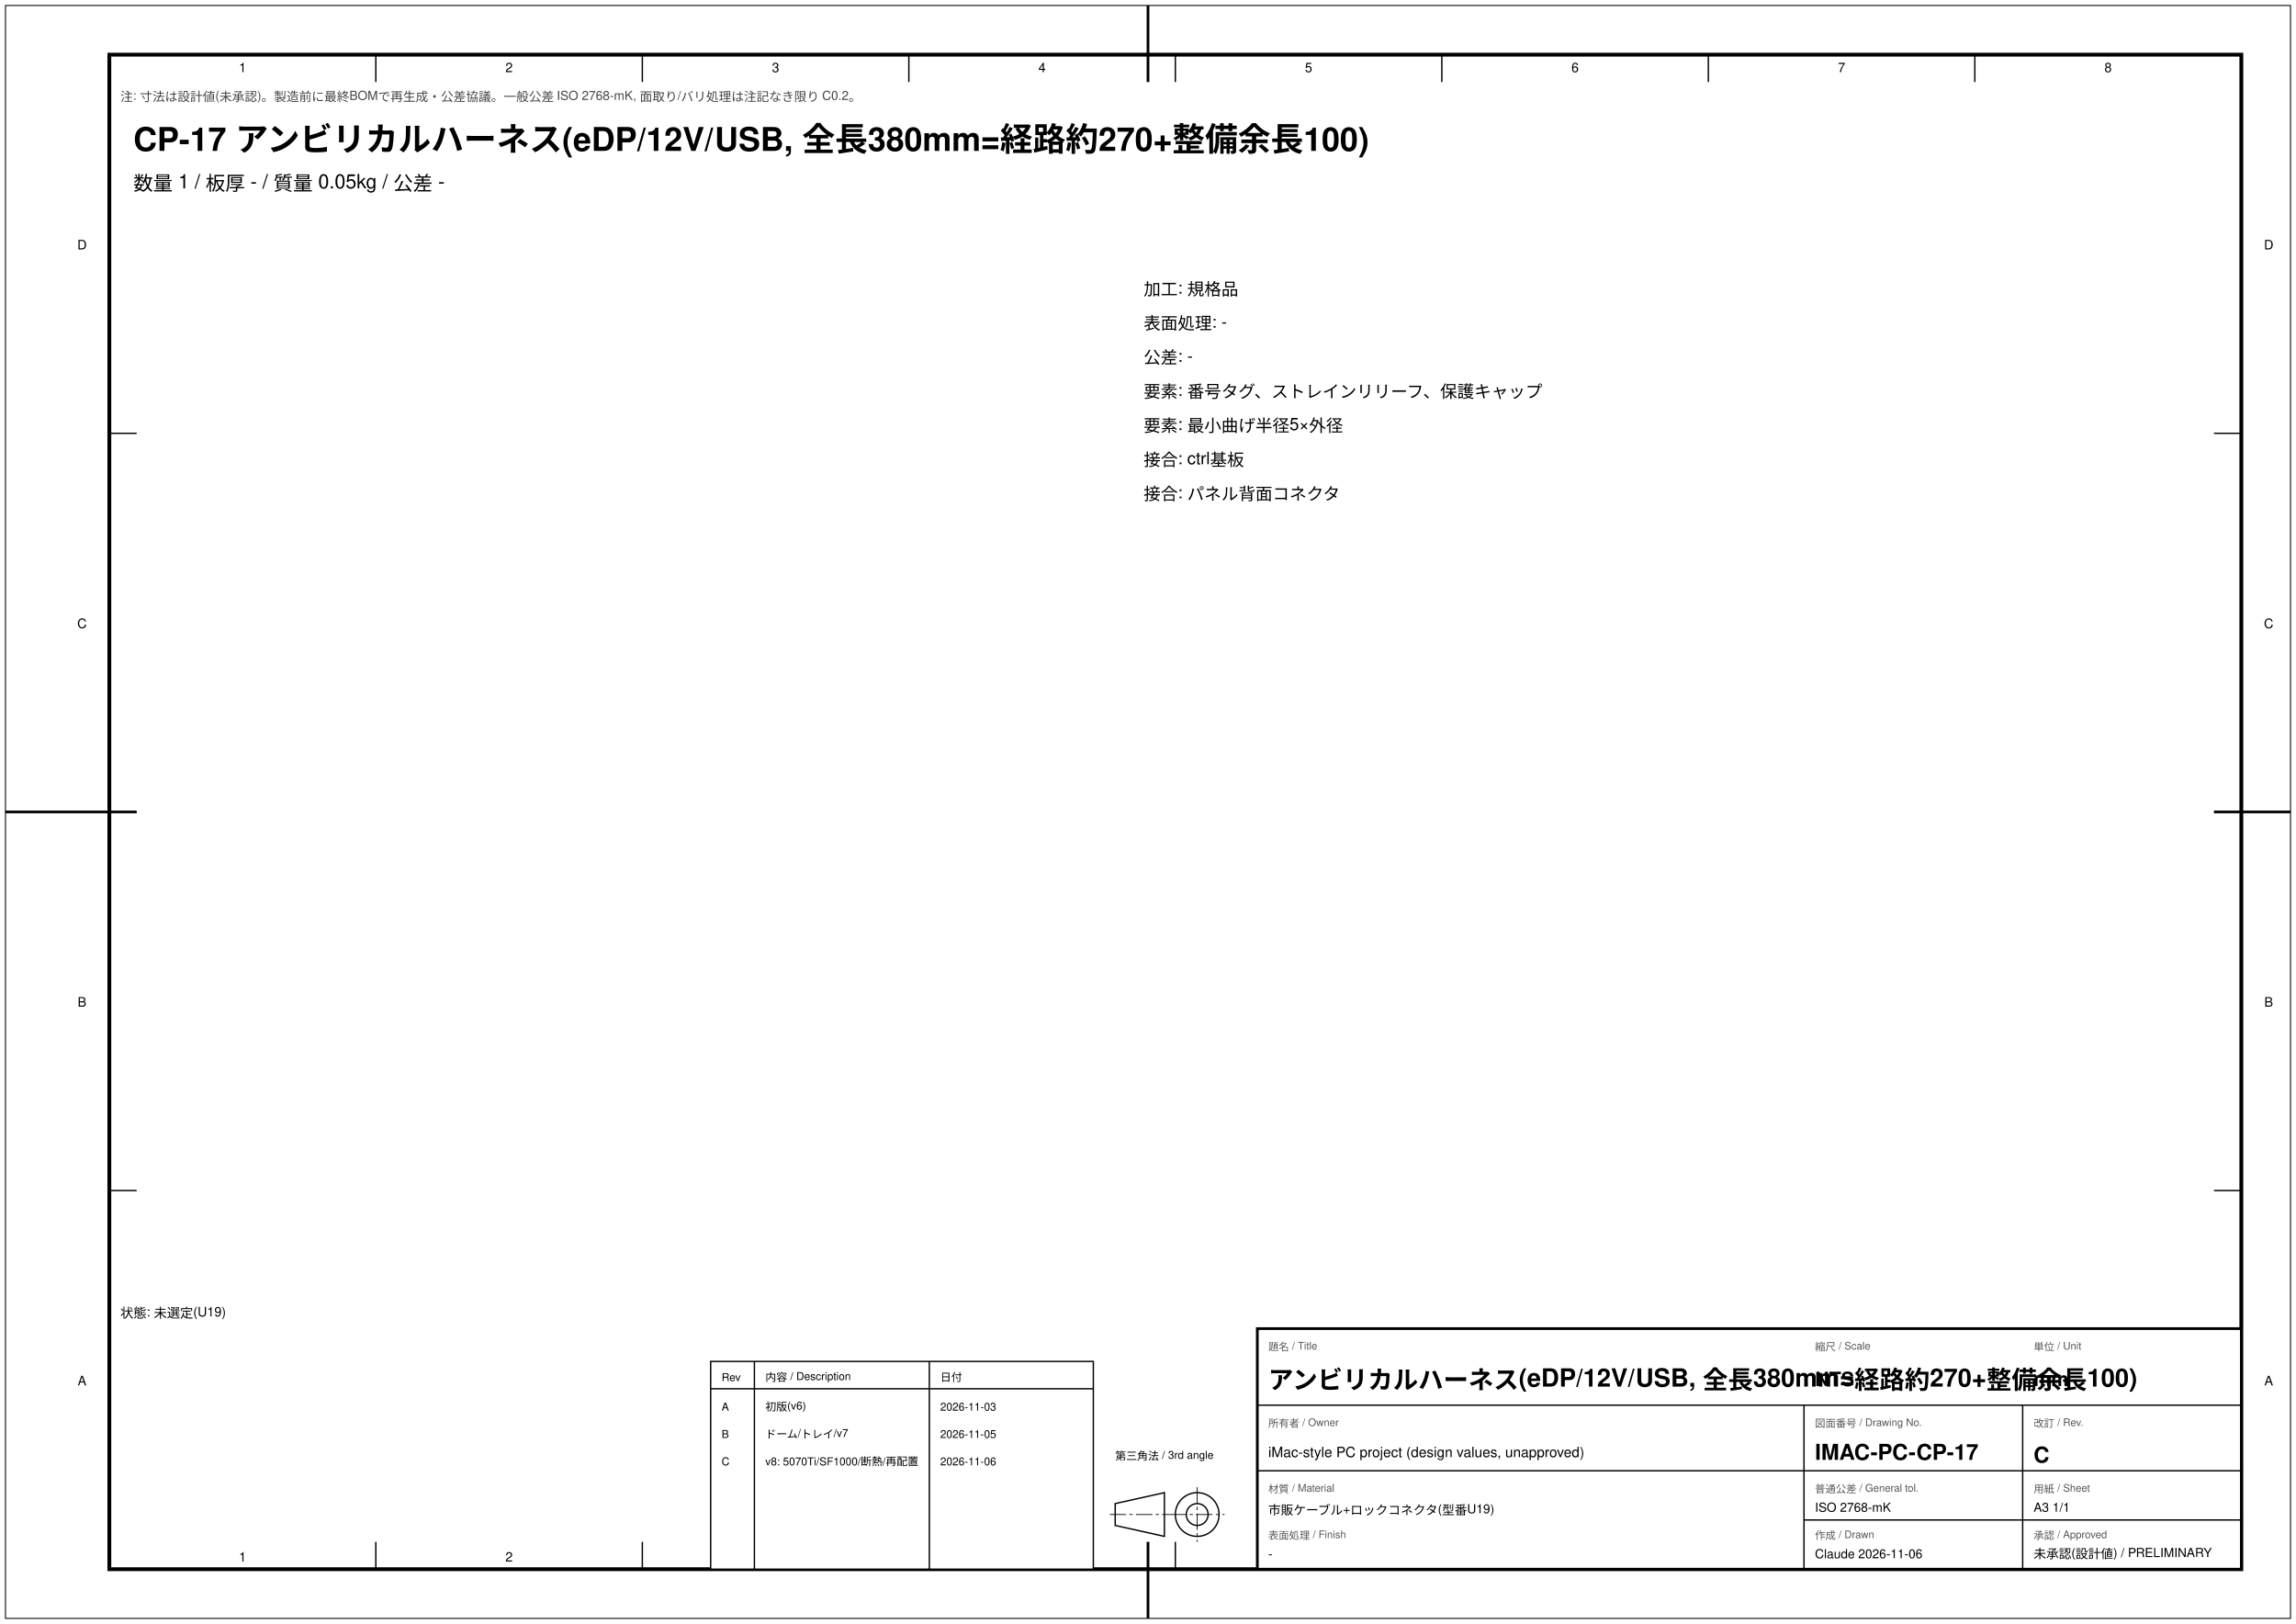
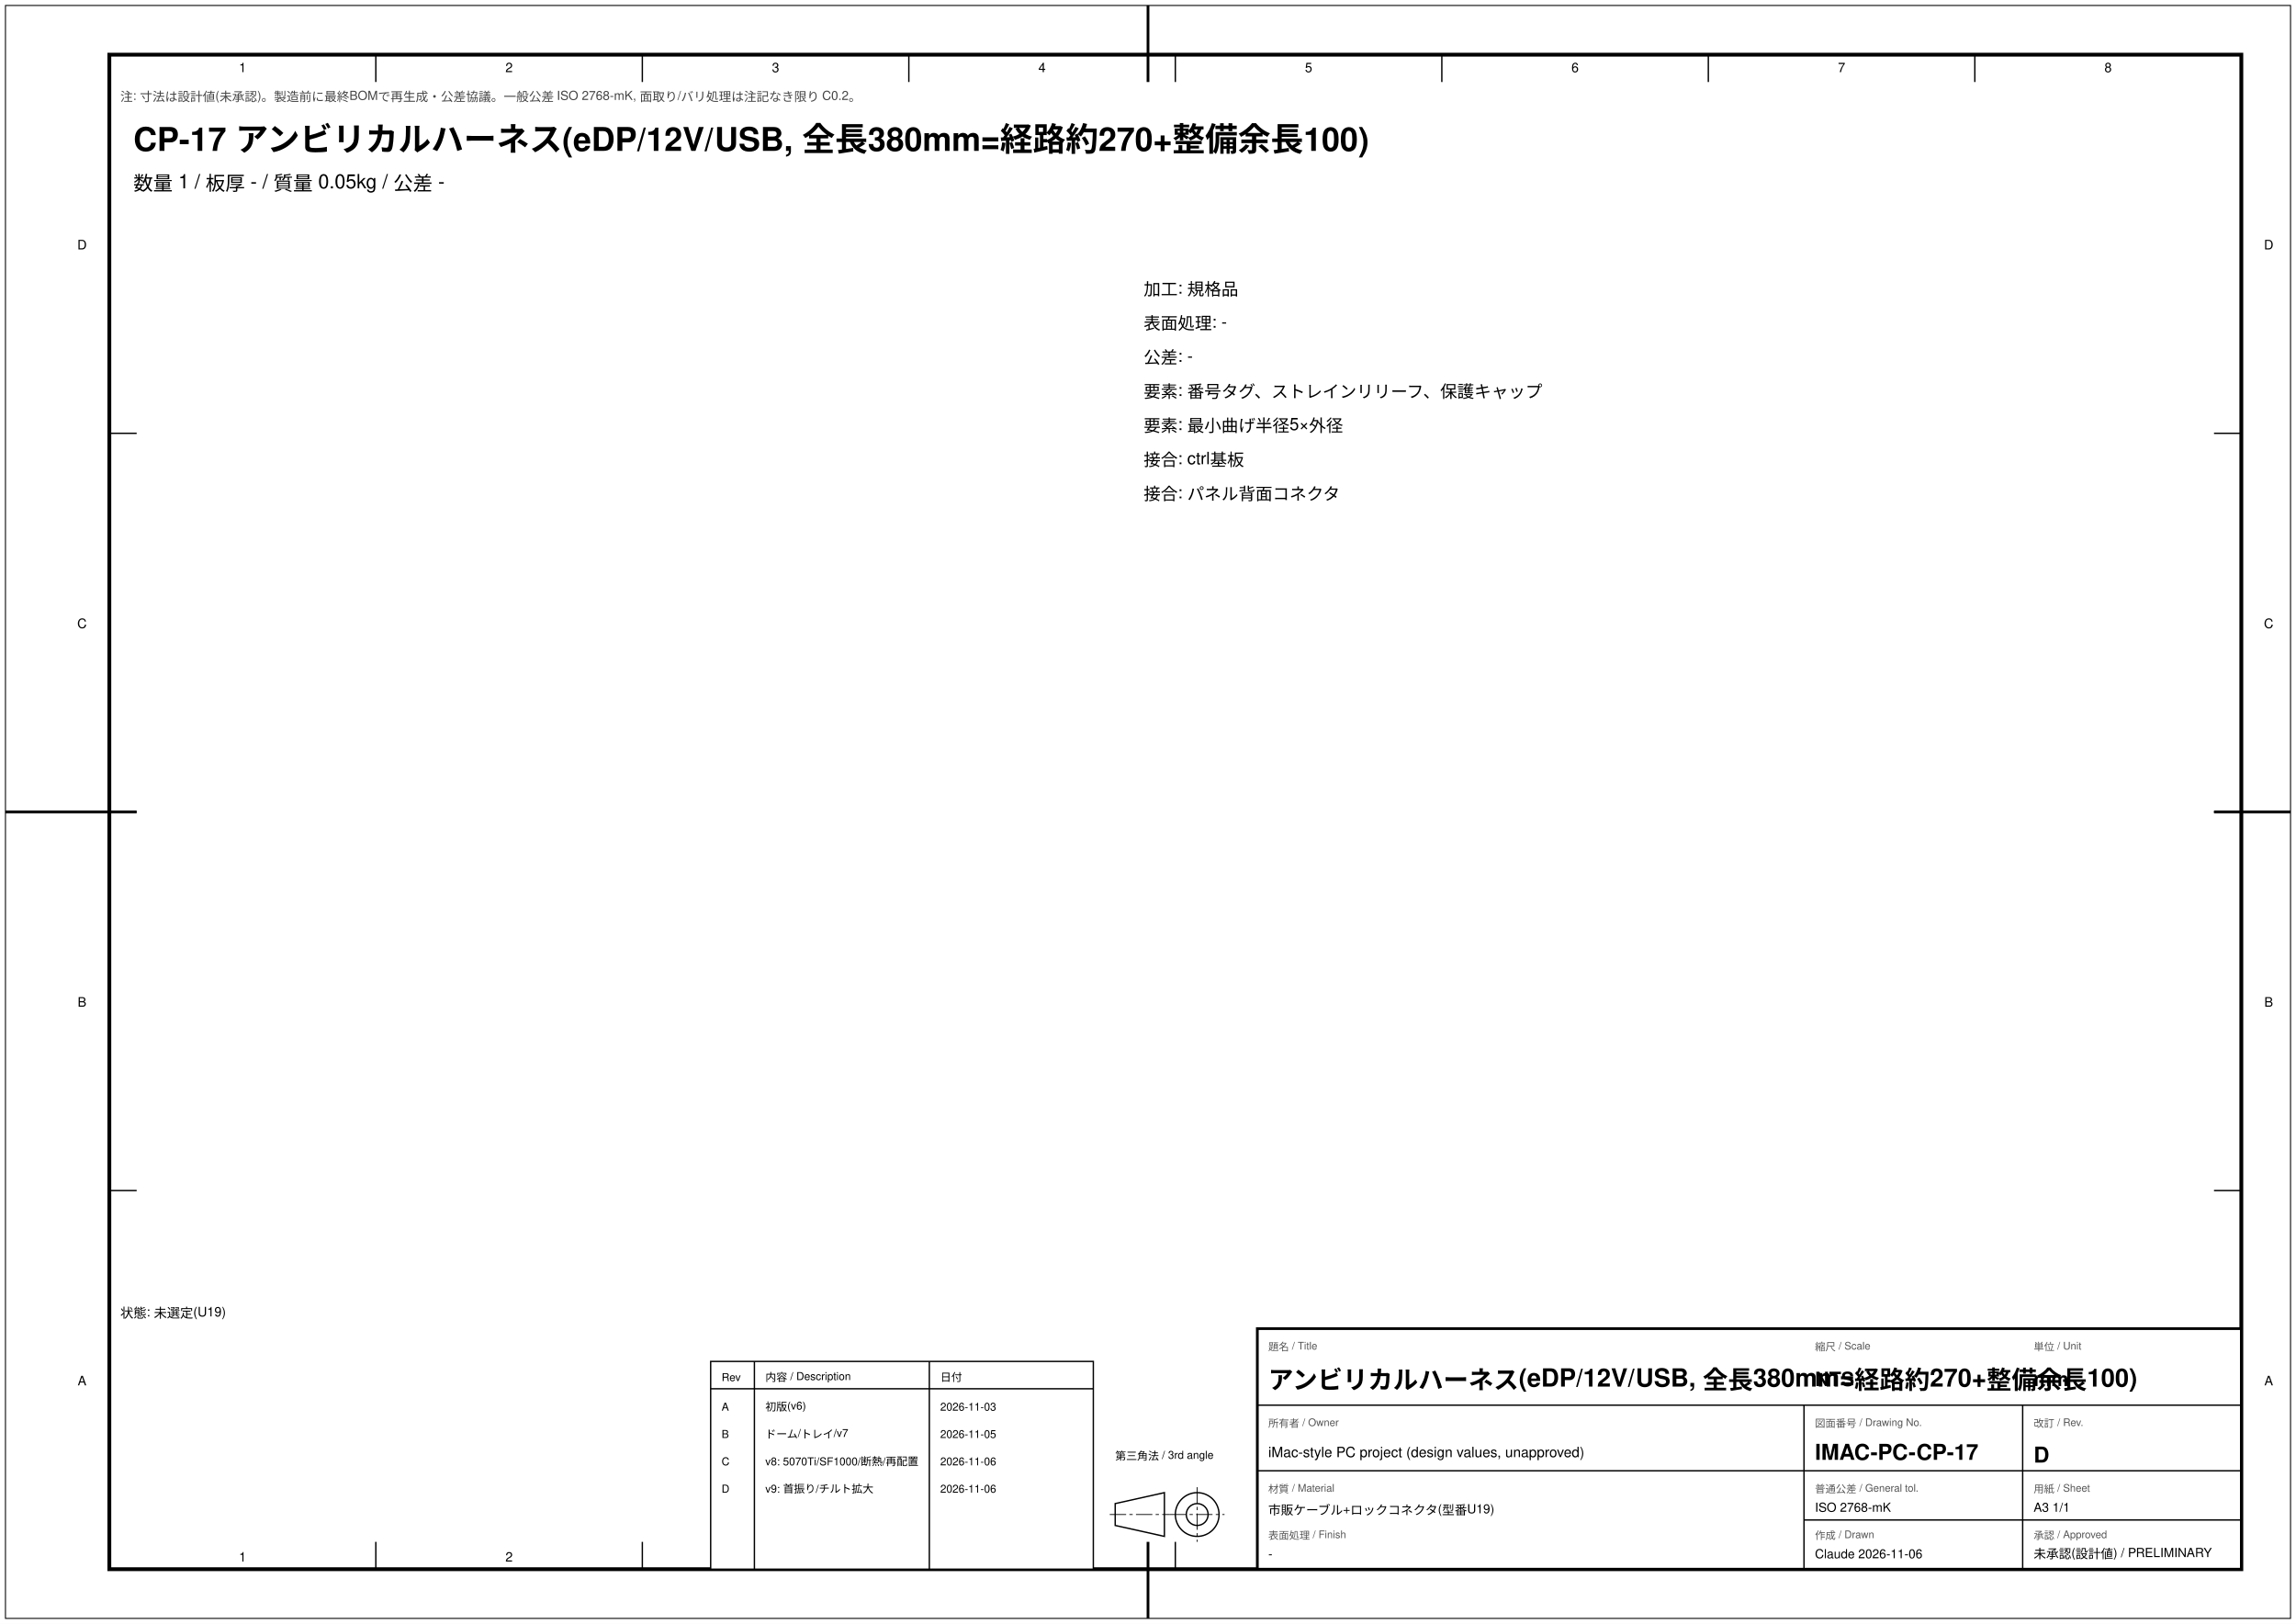
<svg xmlns="http://www.w3.org/2000/svg" viewBox="0 0 420 297" font-family="Helvetica,Arial,sans-serif">
  <defs>
    <marker id="a" markerWidth="5" markerHeight="5" refX="2.5" refY="2.5" orient="auto-start-reverse">
      <path d="M0,0 L5,2.5 L0,5 z" fill="#06c" />
    </marker>
  </defs>
  <rect width="100%" height="100%" fill="#fff" />
  <rect x="1" y="1" width="418" height="295" fill="none" stroke="#000" stroke-width=".18" />
  <rect x="20" y="10" width="390" height="277" fill="none" stroke="#000" stroke-width=".7" />
  <line x1="68.75" y1="10" x2="68.75" y2="15" stroke="#000" stroke-width="0.25" />
  <line x1="68.75" y1="287" x2="68.75" y2="282" stroke="#000" stroke-width="0.25" />
  <text x="44.38" y="13.20" font-size="2.4" text-anchor="middle" font-weight="normal" fill="#000">1</text>
  <text x="44.38" y="285.60" font-size="2.4" text-anchor="middle" font-weight="normal" fill="#000">1</text>
  <line x1="117.5" y1="10" x2="117.5" y2="15" stroke="#000" stroke-width="0.25" />
  <line x1="117.5" y1="287" x2="117.5" y2="282" stroke="#000" stroke-width="0.25" />
  <text x="93.12" y="13.20" font-size="2.4" text-anchor="middle" font-weight="normal" fill="#000">2</text>
  <text x="93.12" y="285.60" font-size="2.4" text-anchor="middle" font-weight="normal" fill="#000">2</text>
  <line x1="166.25" y1="10" x2="166.25" y2="15" stroke="#000" stroke-width="0.25" />
  <line x1="166.25" y1="287" x2="166.25" y2="282" stroke="#000" stroke-width="0.25" />
  <text x="141.88" y="13.20" font-size="2.4" text-anchor="middle" font-weight="normal" fill="#000">3</text>
  <text x="141.88" y="285.60" font-size="2.4" text-anchor="middle" font-weight="normal" fill="#000">3</text>
  <line x1="215.0" y1="10" x2="215.0" y2="15" stroke="#000" stroke-width="0.25" />
  <line x1="215.0" y1="287" x2="215.0" y2="282" stroke="#000" stroke-width="0.25" />
  <text x="190.62" y="13.20" font-size="2.4" text-anchor="middle" font-weight="normal" fill="#000">4</text>
  <text x="190.62" y="285.60" font-size="2.4" text-anchor="middle" font-weight="normal" fill="#000">4</text>
  <line x1="263.75" y1="10" x2="263.75" y2="15" stroke="#000" stroke-width="0.25" />
  <line x1="263.75" y1="287" x2="263.75" y2="282" stroke="#000" stroke-width="0.25" />
  <text x="239.38" y="13.20" font-size="2.4" text-anchor="middle" font-weight="normal" fill="#000">5</text>
  <text x="239.38" y="285.60" font-size="2.4" text-anchor="middle" font-weight="normal" fill="#000">5</text>
  <line x1="312.5" y1="10" x2="312.5" y2="15" stroke="#000" stroke-width="0.25" />
  <line x1="312.5" y1="287" x2="312.5" y2="282" stroke="#000" stroke-width="0.25" />
  <text x="288.12" y="13.20" font-size="2.4" text-anchor="middle" font-weight="normal" fill="#000">6</text>
  <text x="288.12" y="285.60" font-size="2.4" text-anchor="middle" font-weight="normal" fill="#000">6</text>
  <line x1="361.25" y1="10" x2="361.25" y2="15" stroke="#000" stroke-width="0.25" />
  <line x1="361.25" y1="287" x2="361.25" y2="282" stroke="#000" stroke-width="0.25" />
  <text x="336.88" y="13.20" font-size="2.4" text-anchor="middle" font-weight="normal" fill="#000">7</text>
  <text x="336.88" y="285.60" font-size="2.4" text-anchor="middle" font-weight="normal" fill="#000">7</text>
  <text x="385.62" y="13.20" font-size="2.4" text-anchor="middle" font-weight="normal" fill="#000">8</text>
  <text x="385.62" y="285.60" font-size="2.4" text-anchor="middle" font-weight="normal" fill="#000">8</text>
  <line x1="20" y1="79.25" x2="25" y2="79.25" stroke="#000" stroke-width="0.25" />
  <line x1="410" y1="79.25" x2="405" y2="79.25" stroke="#000" stroke-width="0.25" />
  <line x1="20" y1="148.5" x2="25" y2="148.5" stroke="#000" stroke-width="0.25" />
  <line x1="410" y1="148.5" x2="405" y2="148.5" stroke="#000" stroke-width="0.25" />
  <line x1="20" y1="217.75" x2="25" y2="217.75" stroke="#000" stroke-width="0.25" />
  <line x1="410" y1="217.75" x2="405" y2="217.75" stroke="#000" stroke-width="0.25" />
  <text x="15.00" y="45.62" font-size="2.4" text-anchor="middle" font-weight="normal" fill="#000">D</text>
  <text x="415.00" y="45.62" font-size="2.4" text-anchor="middle" font-weight="normal" fill="#000">D</text>
  <text x="15.00" y="114.88" font-size="2.4" text-anchor="middle" font-weight="normal" fill="#000">C</text>
  <text x="415.00" y="114.88" font-size="2.4" text-anchor="middle" font-weight="normal" fill="#000">C</text>
  <text x="15.00" y="184.12" font-size="2.4" text-anchor="middle" font-weight="normal" fill="#000">B</text>
  <text x="415.00" y="184.12" font-size="2.4" text-anchor="middle" font-weight="normal" fill="#000">B</text>
  <text x="15.00" y="253.38" font-size="2.4" text-anchor="middle" font-weight="normal" fill="#000">A</text>
  <text x="415.00" y="253.38" font-size="2.4" text-anchor="middle" font-weight="normal" fill="#000">A</text>
  <line x1="1" y1="148.5" x2="25" y2="148.5" stroke="#000" stroke-width="0.5" />
  <line x1="405" y1="148.5" x2="419" y2="148.5" stroke="#000" stroke-width="0.5" />
  <line x1="210.0" y1="1" x2="210.0" y2="15" stroke="#000" stroke-width="0.5" />
  <line x1="210.0" y1="282" x2="210.0" y2="296" stroke="#000" stroke-width="0.5" />
  <rect x="230" y="243" width="180" height="44" fill="#fff" stroke="#000" stroke-width=".5" />
  <line x1="230" y1="257" x2="410" y2="257" stroke="#000" stroke-width="0.25" />
  <line x1="230" y1="269" x2="410" y2="269" stroke="#000" stroke-width="0.25" />
  <line x1="330" y1="257" x2="330" y2="287" stroke="#000" stroke-width="0.25" />
  <line x1="370" y1="257" x2="370" y2="287" stroke="#000" stroke-width="0.25" />
  <line x1="330" y1="278" x2="410" y2="278" stroke="#000" stroke-width="0.25" />
  <text x="232.00" y="247.00" font-size="1.9" text-anchor="start" font-weight="normal" fill="#555">題名 / Title</text>
  <text x="232.00" y="254.00" font-size="4.6" text-anchor="start" font-weight="bold" fill="#000">アンビリカルハーネス(eDP/12V/USB, 全長380mm=経路約270+整備余長100)</text>
  <text x="232.00" y="261.00" font-size="1.9" text-anchor="start" font-weight="normal" fill="#555">所有者 / Owner</text>
  <text x="232.00" y="266.50" font-size="2.6" text-anchor="start" font-weight="normal" fill="#000">iMac-style PC project (design values, unapproved)</text>
  <text x="232.00" y="273.00" font-size="1.9" text-anchor="start" font-weight="normal" fill="#555">材質 / Material</text>
  <text x="232.00" y="277.00" font-size="2.3" text-anchor="start" font-weight="normal" fill="#000">市販ケーブル+ロックコネクタ(型番U19)</text>
  <text x="232.00" y="281.50" font-size="1.9" text-anchor="start" font-weight="normal" fill="#555">表面処理 / Finish</text>
  <text x="232.00" y="285.00" font-size="2.3" text-anchor="start" font-weight="normal" fill="#000">-</text>
  <text x="332.00" y="261.00" font-size="1.9" text-anchor="start" font-weight="normal" fill="#555">図面番号 / Drawing No.</text>
  <text x="332.00" y="267.00" font-size="4.0" text-anchor="start" font-weight="bold" fill="#000">IMAC-PC-CP-17</text>
  <text x="332.00" y="273.00" font-size="1.9" text-anchor="start" font-weight="normal" fill="#555">普通公差 / General tol.</text>
  <text x="332.00" y="276.50" font-size="2.3" text-anchor="start" font-weight="normal" fill="#000">ISO 2768-mK</text>
  <text x="372.00" y="261.00" font-size="1.9" text-anchor="start" font-weight="normal" fill="#555">改訂 / Rev.</text>
-   <text x="372.00" y="267.50" font-size="4.0" text-anchor="start" font-weight="bold" fill="#000">C</text>
+   <text x="372.00" y="267.50" font-size="4.0" text-anchor="start" font-weight="bold" fill="#000">D</text>
  <text x="372.00" y="273.00" font-size="1.9" text-anchor="start" font-weight="normal" fill="#555">用紙 / Sheet</text>
  <text x="372.00" y="276.50" font-size="2.3" text-anchor="start" font-weight="normal" fill="#000">A3  1/1</text>
  <text x="332.00" y="247.00" font-size="1.9" text-anchor="start" font-weight="normal" fill="#555">縮尺 / Scale</text>
  <text x="332.00" y="253.50" font-size="3.6" text-anchor="start" font-weight="bold" fill="#000">NTS</text>
  <text x="372.00" y="247.00" font-size="1.9" text-anchor="start" font-weight="normal" fill="#555">単位 / Unit</text>
  <text x="372.00" y="253.50" font-size="3.6" text-anchor="start" font-weight="bold" fill="#000">mm</text>
  <text x="332.00" y="281.50" font-size="1.9" text-anchor="start" font-weight="normal" fill="#555">作成 / Drawn</text>
  <text x="332.00" y="285.00" font-size="2.3" text-anchor="start" font-weight="normal" fill="#000">Claude 2026-11-06</text>
  <text x="372.00" y="281.50" font-size="1.9" text-anchor="start" font-weight="normal" fill="#555">承認 / Approved</text>
  <text x="372.00" y="285.00" font-size="2.3" text-anchor="start" font-weight="normal" fill="#000">未承認(設計値) / PRELIMINARY</text>
  <g transform="translate(204,273)" stroke="#000" stroke-width=".25" fill="none">
    <path d="M0,2 L9,0 L9,8 L0,6 Z" />
    <line x1="-1" y1="4" x2="10" y2="4" stroke="#000" stroke-width="0.15" stroke-dasharray="3,0.6,0.6,0.6" />
    <circle cx="15" cy="4" r="4" />
    <circle cx="15" cy="4" r="2" />
    <line x1="10" y1="4" x2="20" y2="4" stroke="#000" stroke-width="0.15" stroke-dasharray="3,0.6,0.6,0.6" />
    <line x1="15" y1="-1" x2="15" y2="9" stroke="#000" stroke-width="0.15" stroke-dasharray="3,0.6,0.6,0.6" />
  </g>
  <text x="204.00" y="267.00" font-size="2.0" text-anchor="start" font-weight="normal" fill="#000">第三角法 / 3rd angle</text>
  <rect x="130" y="249" width="70" height="38" fill="#fff" stroke="#000" stroke-width=".25" />
  <line x1="130" y1="254" x2="200" y2="254" stroke="#000" stroke-width="0.25" />
  <line x1="138" y1="249" x2="138" y2="287" stroke="#000" stroke-width="0.25" />
  <line x1="170" y1="249" x2="170" y2="287" stroke="#000" stroke-width="0.25" />
  <text x="132.00" y="252.60" font-size="2.0" text-anchor="start" font-weight="normal" fill="#000">Rev</text>
  <text x="140.00" y="252.60" font-size="2.0" text-anchor="start" font-weight="normal" fill="#000">内容 / Description</text>
  <text x="172.00" y="252.60" font-size="2.0" text-anchor="start" font-weight="normal" fill="#000">日付</text>
  <text x="132.00" y="258.00" font-size="2.0" text-anchor="start" font-weight="normal" fill="#000">A</text>
  <text x="140.00" y="258.00" font-size="2.0" text-anchor="start" font-weight="normal" fill="#000">初版(v6)</text>
  <text x="172.00" y="258.00" font-size="2.0" text-anchor="start" font-weight="normal" fill="#000">2026-11-03</text>
  <text x="132.00" y="263.00" font-size="2.0" text-anchor="start" font-weight="normal" fill="#000">B</text>
  <text x="140.00" y="263.00" font-size="2.0" text-anchor="start" font-weight="normal" fill="#000">ドーム/トレイ/v7</text>
  <text x="172.00" y="263.00" font-size="2.0" text-anchor="start" font-weight="normal" fill="#000">2026-11-05</text>
  <text x="132.00" y="268.00" font-size="2.0" text-anchor="start" font-weight="normal" fill="#000">C</text>
  <text x="140.00" y="268.00" font-size="2.0" text-anchor="start" font-weight="normal" fill="#000">v8: 5070Ti/SF1000/断熱/再配置</text>
  <text x="172.00" y="268.00" font-size="2.0" text-anchor="start" font-weight="normal" fill="#000">2026-11-06</text>
+   <text x="132.00" y="273.00" font-size="2.0" text-anchor="start" font-weight="normal" fill="#000">D</text>
+   <text x="140.00" y="273.00" font-size="2.0" text-anchor="start" font-weight="normal" fill="#000">v9: 首振り/チルト拡大</text>
+   <text x="172.00" y="273.00" font-size="2.0" text-anchor="start" font-weight="normal" fill="#000">2026-11-06</text>
  <text x="22.00" y="241.00" font-size="2.4" text-anchor="start" font-weight="normal" fill="#000">状態: 未選定(U19)</text>
  <text x="22.00" y="18.50" font-size="2.3" text-anchor="start" font-weight="normal" fill="#444">注: 寸法は設計値(未承認)。製造前に最終BOMで再生成・公差協議。一般公差 ISO 2768-mK, 面取り/バリ処理は注記なき限り C0.2。</text>
  <g transform="translate(22,18) scale(1.2)">
    <text x="2" y="8" font-size="5" font-weight="bold">CP-17 アンビリカルハーネス(eDP/12V/USB, 全長380mm=経路約270+整備余長100)</text>
    <text x="2" y="14" font-size="3">数量 1 / 板厚 - / 質量 0.05kg / 公差 -</text>
    <text x="156" y="30" font-size="2.6">加工: 規格品</text>
    <text x="156" y="35.2" font-size="2.6">表面処理: -</text>
    <text x="156" y="40.4" font-size="2.6">公差: -</text>
    <text x="156" y="45.6" font-size="2.6">要素: 番号タグ、ストレインリリーフ、保護キャップ</text>
    <text x="156" y="50.8" font-size="2.6">要素: 最小曲げ半径5×外径</text>
    <text x="156" y="56" font-size="2.6">接合: ctrl基板</text>
    <text x="156" y="61.2" font-size="2.6">接合: パネル背面コネクタ</text>
  </g>
</svg>
